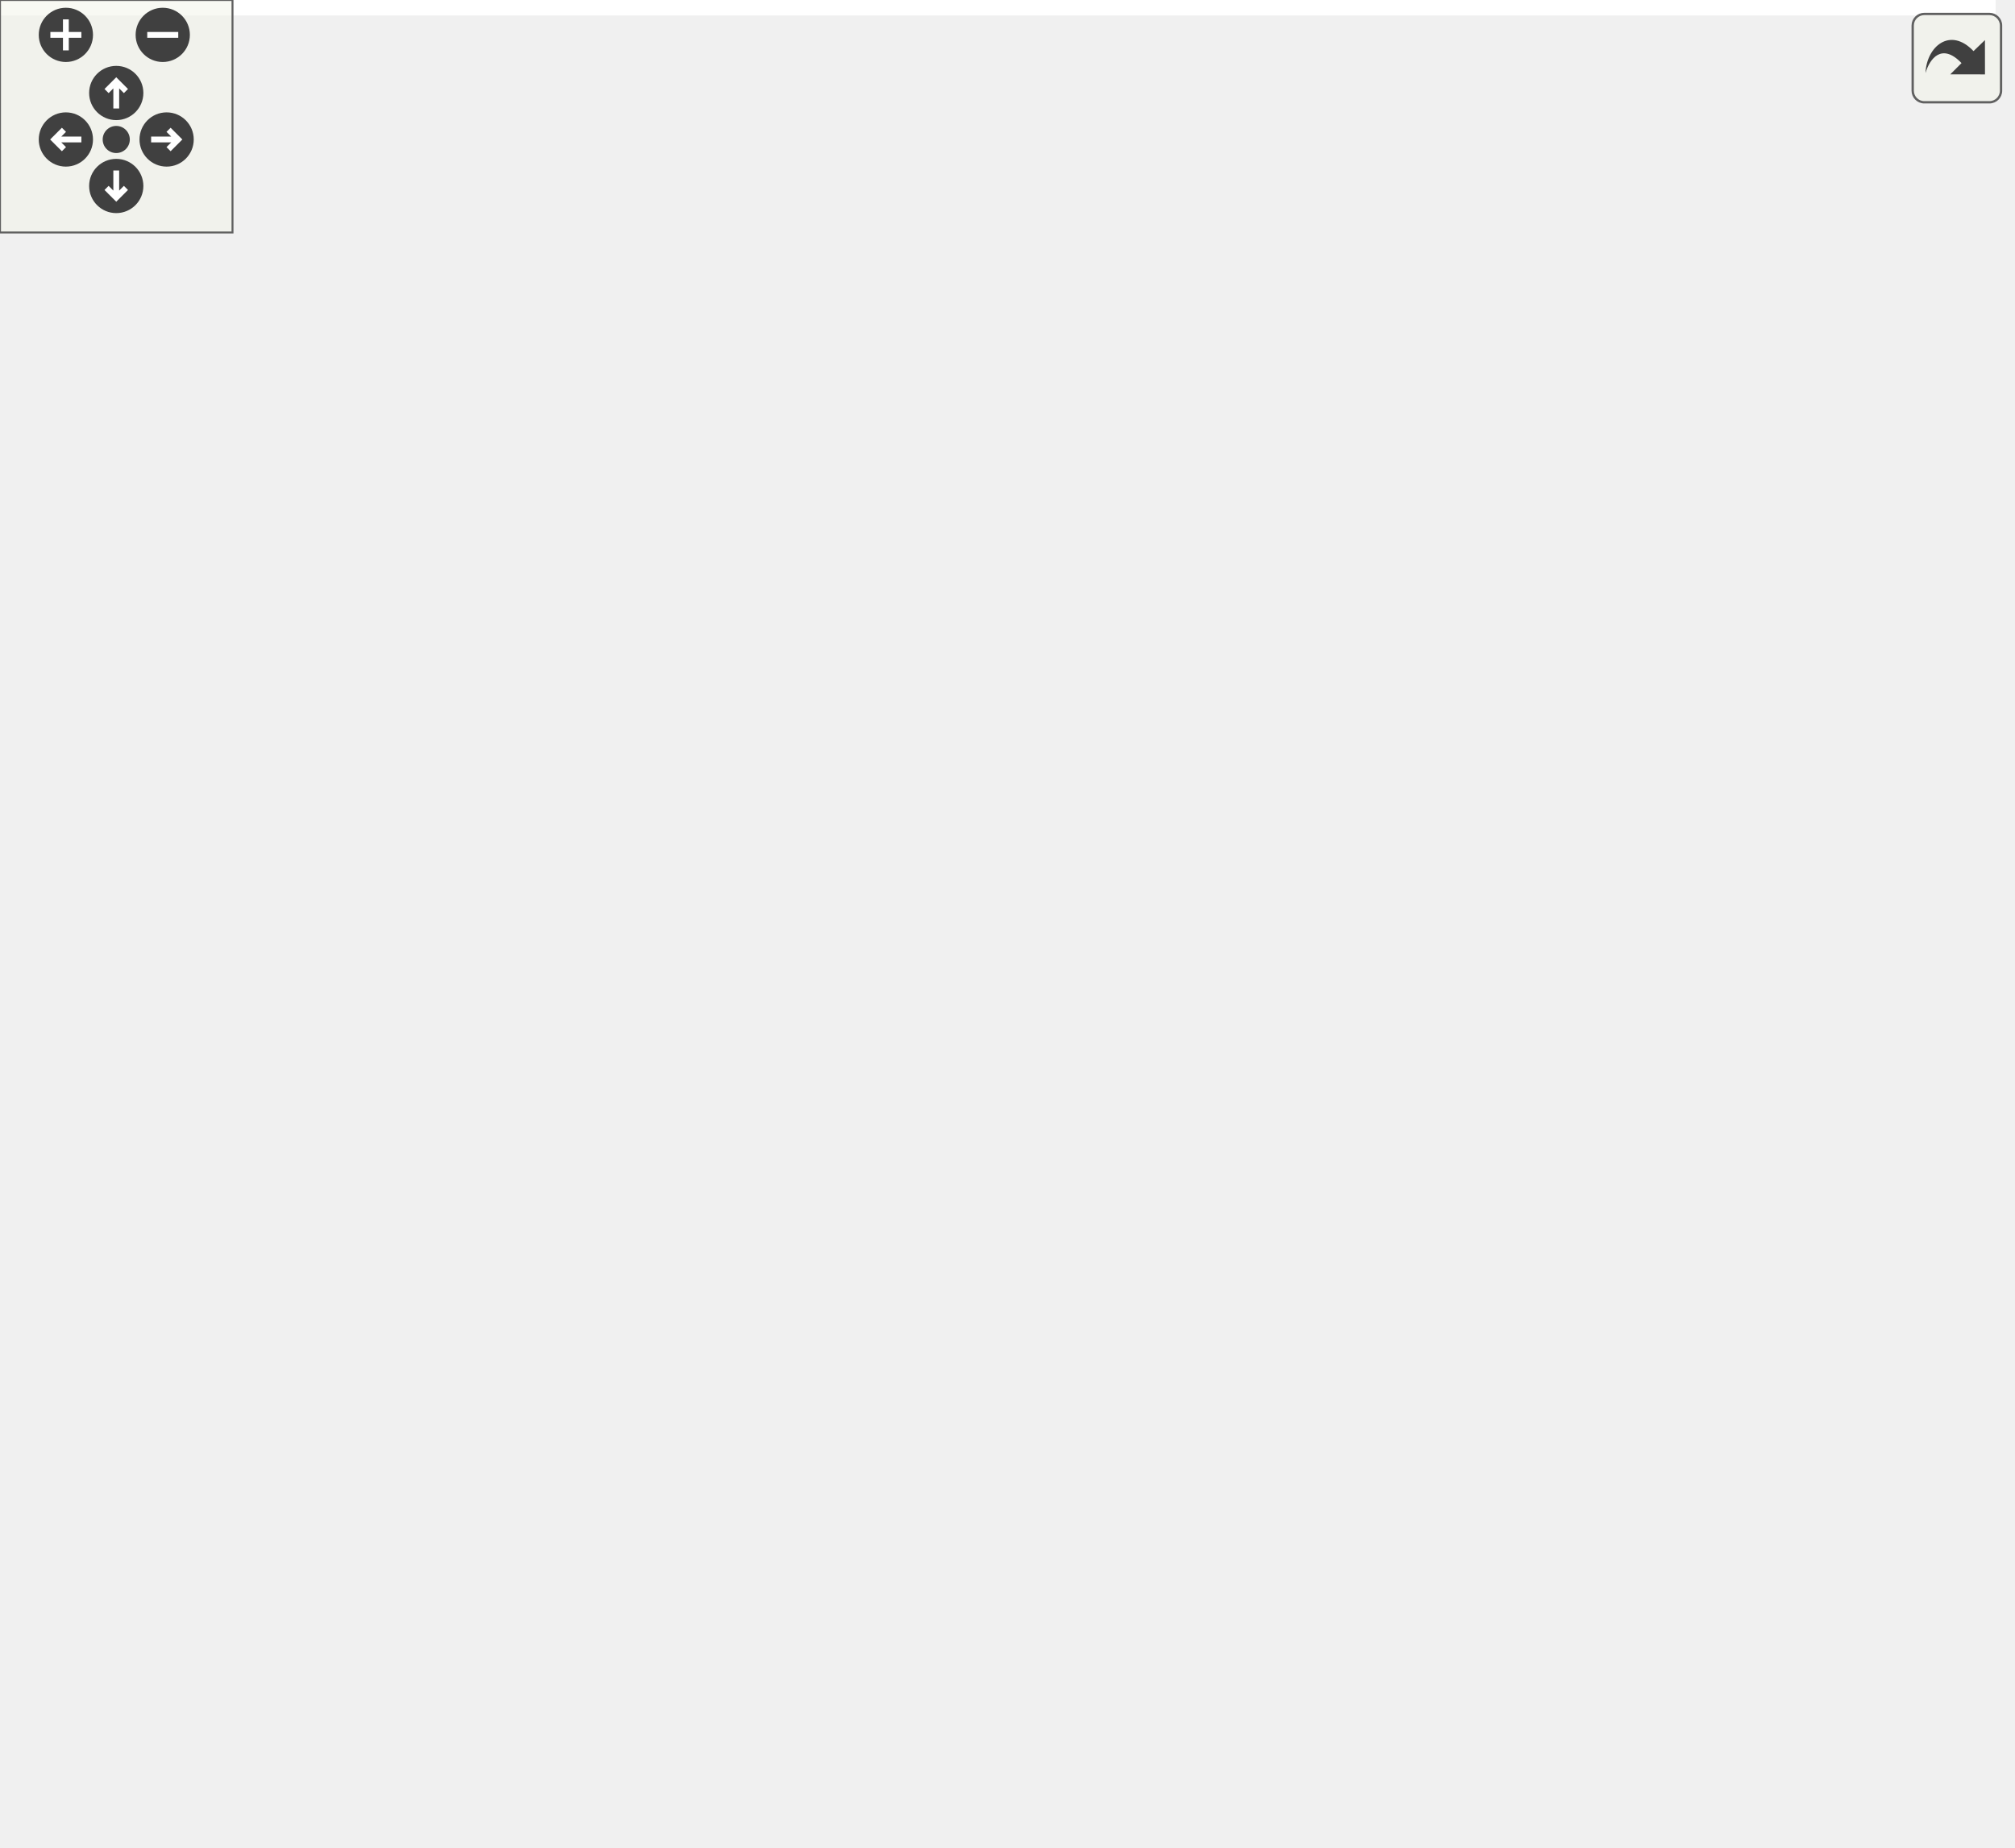
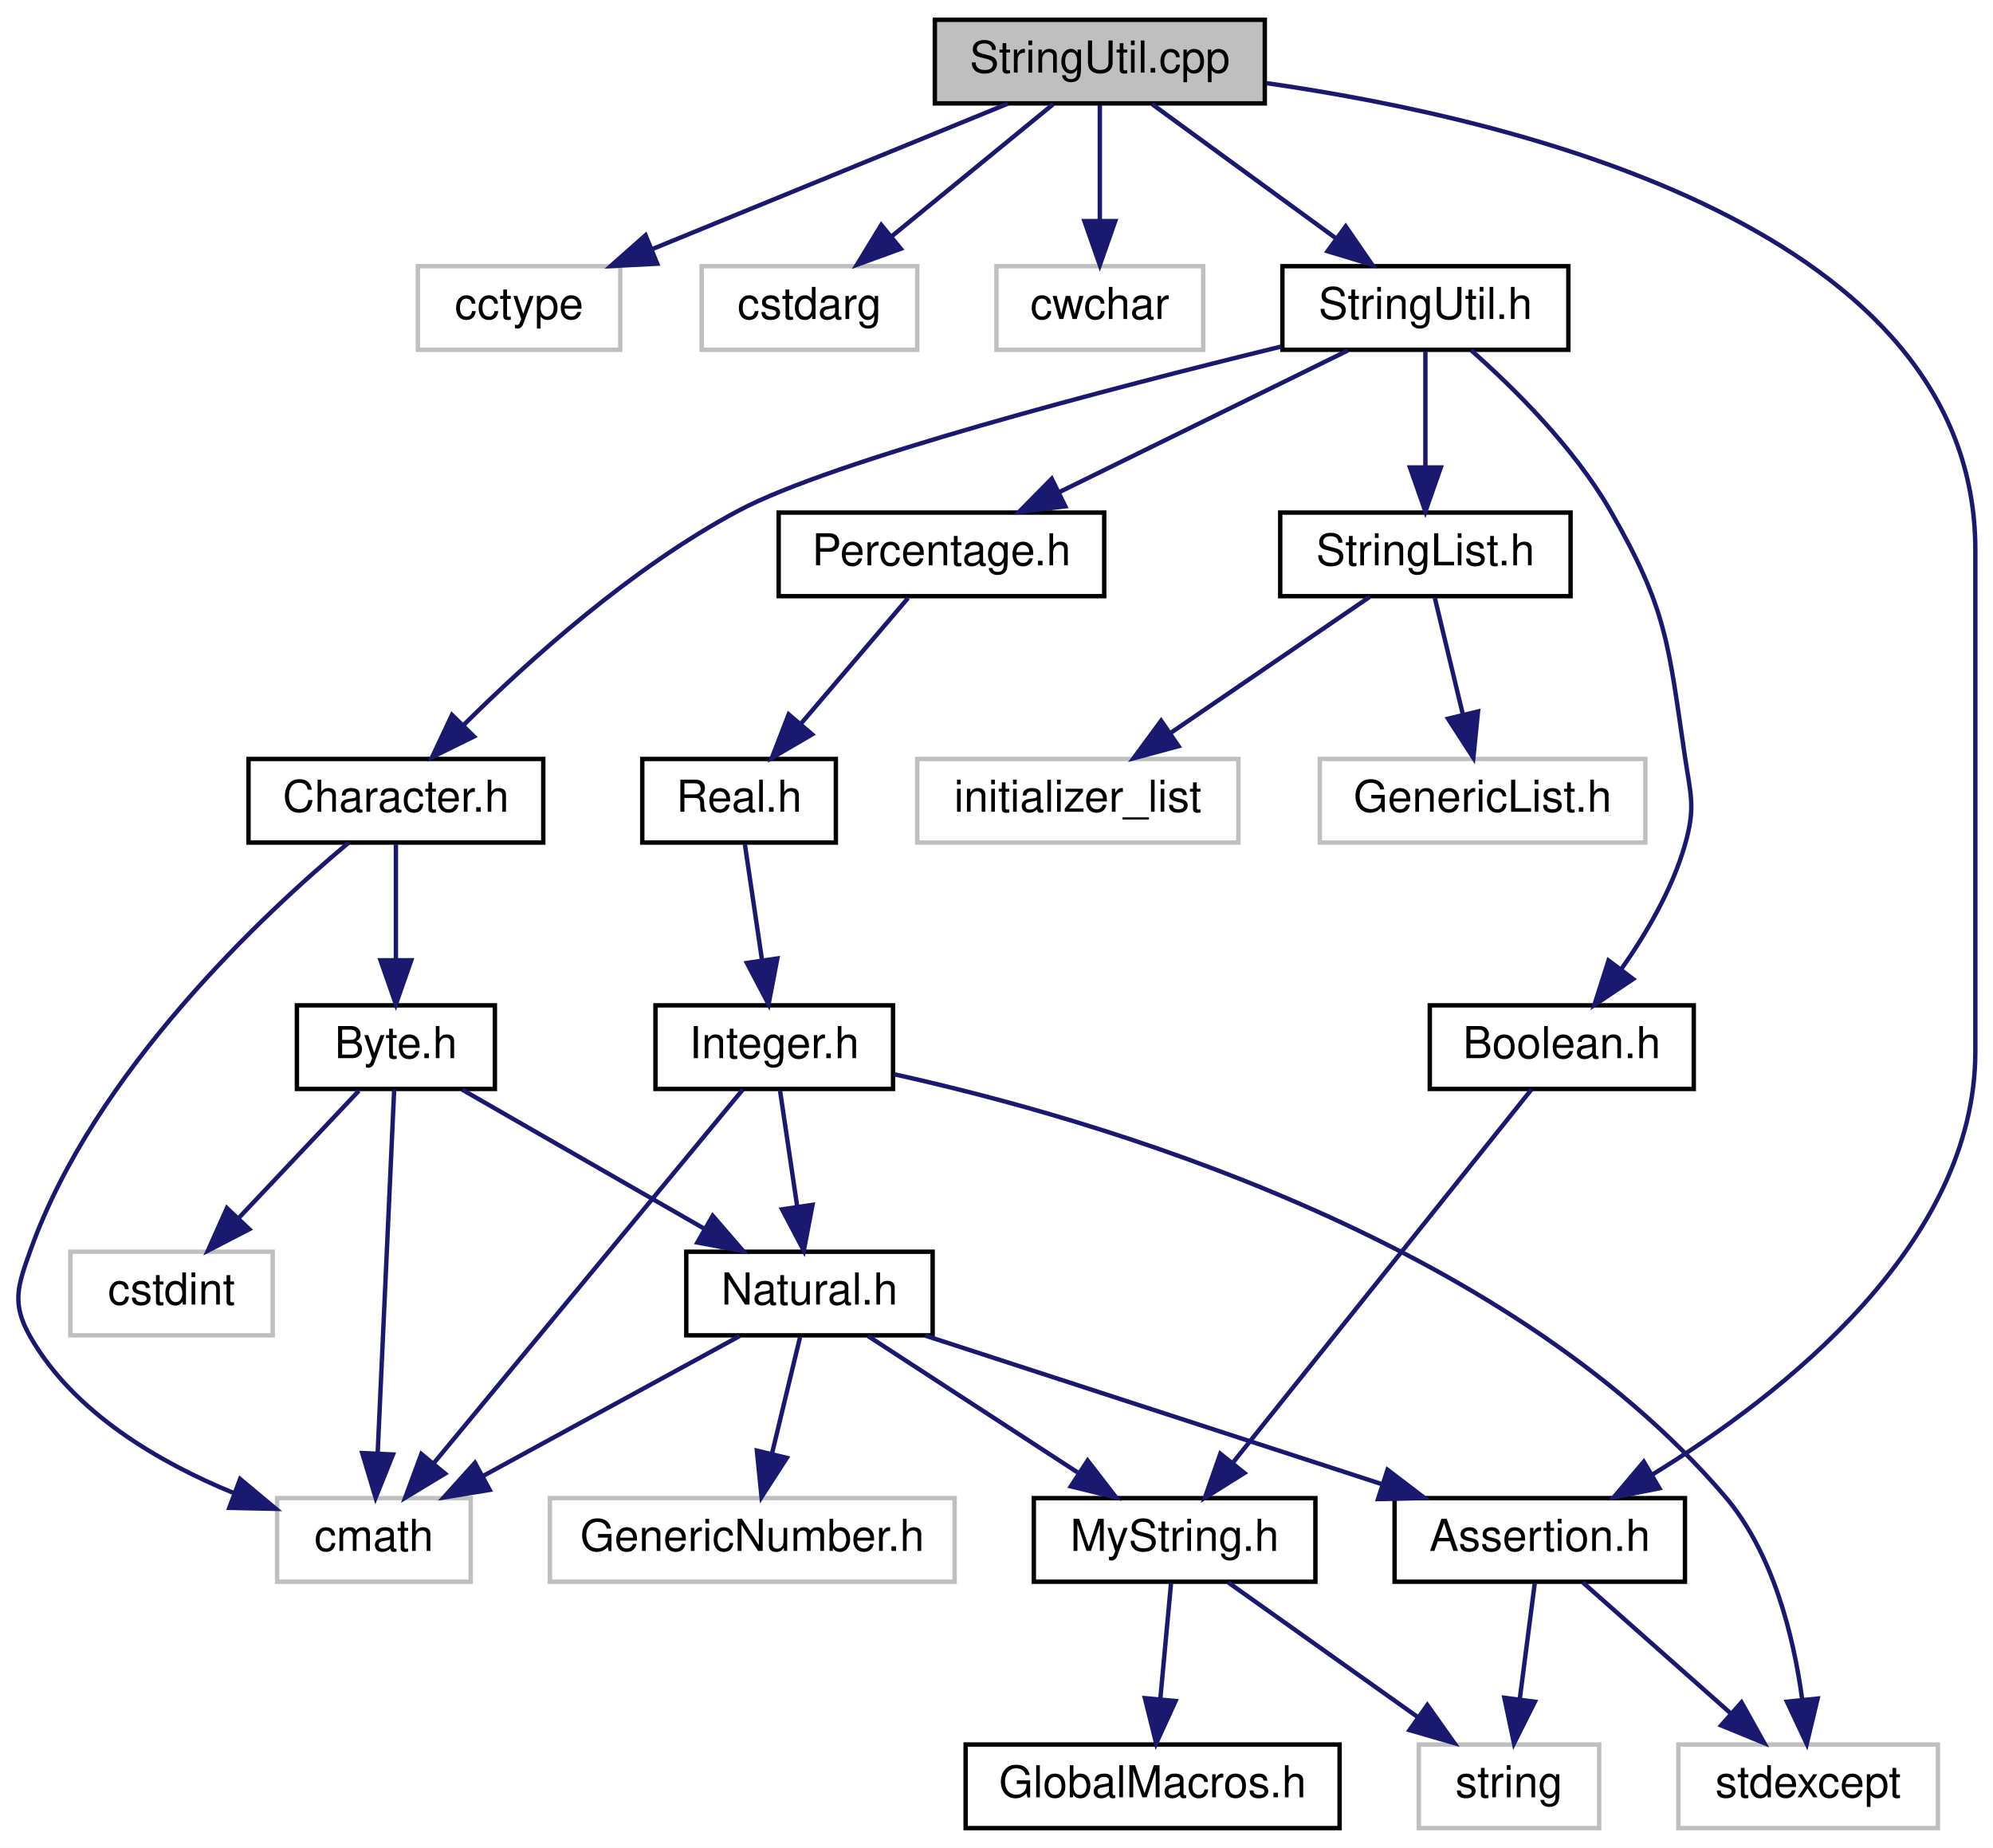
- <svg xmlns="http://www.w3.org/2000/svg" xmlns:xlink="http://www.w3.org/1999/xlink" id="main" version="1.1" xml:space="preserve">
-   <style type="text/css">
- .edge:hover path { stroke: red; }
- .edge:hover polygon { stroke: red; fill: red; }
- </style>
-   <defs>
-     <circle id="rim" cx="0" cy="0" r="7" />
-     <circle id="rim2" cx="0" cy="0" r="3.5" />
-     <g id="zoomPlus">
-       <use xlink:href="#rim" fill="#404040">
-         <set attributeName="fill" to="#808080" begin="zoomplus.mouseover" end="zoomplus.mouseout" />
-       </use>
-       <path d="M-4,0h8M0,-4v8" fill="none" stroke="white" stroke-width="1.5" pointer-events="none" />
-     </g>
-     <g id="zoomMin">
-       <use xlink:href="#rim" fill="#404040">
-         <set attributeName="fill" to="#808080" begin="zoomminus.mouseover" end="zoomminus.mouseout" />
-       </use>
-       <path d="M-4,0h8" fill="none" stroke="white" stroke-width="1.5" pointer-events="none" />
-     </g>
-     <g id="dirArrow">
-       <path fill="none" stroke="white" stroke-width="1.5" d="M0,-3.0v7 M-2.5,-0.5L0,-3.0L2.5,-0.5" />
-     </g>
-     <g id="resetDef">
-       <use xlink:href="#rim2" fill="#404040">
-         <set attributeName="fill" to="#808080" begin="reset.mouseover" end="reset.mouseout" />
-       </use>
-     </g>
-   </defs>
-   <svg id="graph" class="graph">
-     <g id="viewport">
-       <polygon fill="white" stroke="transparent" points="-4,4 -4,-416 515,-416 515,4 -4,4" />
-       <g id="node1" class="node">
-         <g id="a_node1">
-           <a xlink:title="The StringUtil body implements several string routines not included in the standard C++ library (like...">
-             <polygon fill="#bfbfbf" stroke="black" points="117,-392.5 117,-411.5 192,-411.5 192,-392.5 117,-392.5" />
-             <text text-anchor="middle" x="154.5" y="-399.5" font-family="Helvetica,sans-Serif" font-size="10.00">StringUtil.cpp</text>
-           </a>
-         </g>
-       </g>
-       <g id="node2" class="node">
-         <g id="a_node2">
-           <a xlink:title=" ">
-             <polygon fill="white" stroke="#bfbfbf" points="32.5,-336.5 32.5,-355.5 78.5,-355.5 78.5,-336.5 32.5,-336.5" />
-             <text text-anchor="middle" x="55.5" y="-343.5" font-family="Helvetica,sans-Serif" font-size="10.00">cctype</text>
-           </a>
-         </g>
-       </g>
-       <g id="edge1" class="edge">
-         <path fill="none" stroke="midnightblue" d="M138.59,-392.32C122.86,-383.74 98.56,-370.49 80.29,-360.52" />
-         <polygon fill="midnightblue" stroke="midnightblue" points="81.82,-357.37 71.37,-355.65 78.47,-363.52 81.82,-357.37" />
-       </g>
-       <g id="node3" class="node">
-         <g id="a_node3">
-           <a xlink:title=" ">
-             <polygon fill="white" stroke="#bfbfbf" points="97,-336.5 97,-355.5 146,-355.5 146,-336.5 97,-336.5" />
-             <text text-anchor="middle" x="121.5" y="-343.5" font-family="Helvetica,sans-Serif" font-size="10.00">cstdarg</text>
-           </a>
-         </g>
-       </g>
-       <g id="edge2" class="edge">
-         <path fill="none" stroke="midnightblue" d="M149.05,-392.08C144.49,-384.61 137.83,-373.72 132.21,-364.52" />
-         <polygon fill="midnightblue" stroke="midnightblue" points="135.05,-362.46 126.85,-355.75 129.08,-366.11 135.05,-362.46" />
-       </g>
-       <g id="node4" class="node">
-         <g id="a_node4">
-           <a xlink:title=" ">
-             <polygon fill="white" stroke="#bfbfbf" points="164,-336.5 164,-355.5 211,-355.5 211,-336.5 164,-336.5" />
-             <text text-anchor="middle" x="187.5" y="-343.5" font-family="Helvetica,sans-Serif" font-size="10.00">cwchar</text>
-           </a>
-         </g>
-       </g>
-       <g id="edge3" class="edge">
-         <path fill="none" stroke="midnightblue" d="M159.95,-392.08C164.51,-384.61 171.17,-373.72 176.79,-364.52" />
-         <polygon fill="midnightblue" stroke="midnightblue" points="179.92,-366.11 182.15,-355.75 173.95,-362.46 179.92,-366.11" />
-       </g>
-       <g id="node5" class="node">
-         <g id="a_node5">
-           <a xlink:href="_string_util_8h.html" target="_top" xlink:title="The StringUtil specification defines several string routines not included in the standard C++ library...">
-             <polygon fill="white" stroke="black" points="229,-336.5 229,-355.5 294,-355.5 294,-336.5 229,-336.5" />
-             <text text-anchor="middle" x="261.5" y="-343.5" font-family="Helvetica,sans-Serif" font-size="10.00">StringUtil.h</text>
-           </a>
-         </g>
-       </g>
-       <g id="edge4" class="edge">
-         <path fill="none" stroke="midnightblue" d="M171.69,-392.32C188.85,-383.66 215.45,-370.24 235.25,-360.25" />
-         <polygon fill="midnightblue" stroke="midnightblue" points="237,-363.28 244.35,-355.65 233.85,-357.04 237,-363.28" />
-       </g>
-       <g id="node6" class="node">
-         <g id="a_node6">
-           <a xlink:href="_boolean_8h.html" target="_top" xlink:title="The Boolean specification and body provides a value object type for boolean values.">
-             <polygon fill="white" stroke="black" points="47.5,-168.5 47.5,-187.5 107.5,-187.5 107.5,-168.5 47.5,-168.5" />
-             <text text-anchor="middle" x="77.5" y="-175.5" font-family="Helvetica,sans-Serif" font-size="10.00">Boolean.h</text>
-           </a>
-         </g>
-       </g>
-       <g id="edge5" class="edge">
-         <path fill="none" stroke="midnightblue" d="M251.87,-336.31C222.31,-309.64 132.61,-228.72 94.7,-194.52" />
-         <polygon fill="midnightblue" stroke="midnightblue" points="96.81,-191.7 87.04,-187.61 92.12,-196.9 96.81,-191.7" />
-       </g>
-       <g id="node10" class="node">
-         <g id="a_node10">
-           <a xlink:href="_character_8h.html" target="_top" xlink:title="The Character specification and body provides a value object type for character values.">
-             <polygon fill="white" stroke="black" points="196,-224.5 196,-243.5 263,-243.5 263,-224.5 196,-224.5" />
-             <text text-anchor="middle" x="229.5" y="-231.5" font-family="Helvetica,sans-Serif" font-size="10.00">Character.h</text>
-           </a>
-         </g>
-       </g>
-       <g id="edge9" class="edge">
-         <path fill="none" stroke="midnightblue" d="M258.99,-336.37C253.8,-318.54 241.8,-277.3 234.82,-253.27" />
-         <polygon fill="midnightblue" stroke="midnightblue" points="238.15,-252.22 232,-243.59 231.43,-254.17 238.15,-252.22" />
-       </g>
-       <g id="node18" class="node">
-         <g id="a_node18">
-           <a xlink:href="_percentage_8h.html" target="_top" xlink:title="The Percentage specification and body provides a simple percentage type.">
-             <polygon fill="white" stroke="black" points="257.5,-280.5 257.5,-299.5 331.5,-299.5 331.5,-280.5 257.5,-280.5" />
-             <text text-anchor="middle" x="294.5" y="-287.5" font-family="Helvetica,sans-Serif" font-size="10.00">Percentage.h</text>
-           </a>
-         </g>
-       </g>
-       <g id="edge21" class="edge">
-         <path fill="none" stroke="midnightblue" d="M266.95,-336.08C271.51,-328.61 278.17,-317.72 283.79,-308.52" />
-         <polygon fill="midnightblue" stroke="midnightblue" points="286.92,-310.11 289.15,-299.75 280.95,-306.46 286.92,-310.11" />
-       </g>
-       <g id="node21" class="node">
-         <g id="a_node21">
-           <a xlink:href="_string_list_8h.html" target="_top" xlink:title="The StringList specification defines lists of string values with zero-based arbitrary indexed access ...">
-             <polygon fill="white" stroke="black" points="349.5,-280.5 349.5,-299.5 415.5,-299.5 415.5,-280.5 349.5,-280.5" />
-             <text text-anchor="middle" x="382.5" y="-287.5" font-family="Helvetica,sans-Serif" font-size="10.00">StringList.h</text>
-           </a>
-         </g>
-       </g>
-       <g id="edge28" class="edge">
-         <path fill="none" stroke="midnightblue" d="M280.67,-336.44C300.41,-327.64 331.39,-313.81 353.99,-303.72" />
-         <polygon fill="midnightblue" stroke="midnightblue" points="355.71,-306.79 363.42,-299.52 352.86,-300.4 355.71,-306.79" />
-       </g>
-       <g id="node7" class="node">
-         <g id="a_node7">
-           <a xlink:href="_my_string_8h.html" target="_top" xlink:title="The String specification defines a standard string type.">
-             <polygon fill="white" stroke="black" points="10.5,-56.5 10.5,-75.5 74.5,-75.5 74.5,-56.5 10.5,-56.5" />
-             <text text-anchor="middle" x="42.5" y="-63.5" font-family="Helvetica,sans-Serif" font-size="10.00">MyString.h</text>
-           </a>
-         </g>
-       </g>
-       <g id="edge6" class="edge">
-         <path fill="none" stroke="midnightblue" d="M74.75,-168.37C69.08,-150.54 55.96,-109.3 48.31,-85.27" />
-         <polygon fill="midnightblue" stroke="midnightblue" points="51.6,-84.06 45.23,-75.59 44.93,-86.18 51.6,-84.06" />
-       </g>
-       <g id="node8" class="node">
-         <g id="a_node8">
-           <a xlink:title=" ">
-             <polygon fill="white" stroke="#bfbfbf" points="104,-0.5 104,-19.5 145,-19.5 145,-0.5 104,-0.5" />
-             <text text-anchor="middle" x="124.5" y="-7.5" font-family="Helvetica,sans-Serif" font-size="10.00">string</text>
-           </a>
-         </g>
-       </g>
-       <g id="edge7" class="edge">
-         <path fill="none" stroke="midnightblue" d="M55.67,-56.32C68.35,-47.98 87.73,-35.21 102.71,-25.35" />
-         <polygon fill="midnightblue" stroke="midnightblue" points="104.93,-28.08 111.36,-19.65 101.08,-22.23 104.93,-28.08" />
-       </g>
-       <g id="node9" class="node">
-         <g id="a_node9">
-           <a xlink:href="_global_macros_8h.html" target="_top" xlink:title="The GlobalMacros specification defines simple macros (e.g. for parameter modes).">
-             <polygon fill="white" stroke="black" points="0,-0.5 0,-19.5 85,-19.5 85,-0.5 0,-0.5" />
-             <text text-anchor="middle" x="42.5" y="-7.5" font-family="Helvetica,sans-Serif" font-size="10.00">GlobalMacros.h</text>
-           </a>
-         </g>
-       </g>
-       <g id="edge8" class="edge">
-         <path fill="none" stroke="midnightblue" d="M42.5,-56.08C42.5,-49.01 42.5,-38.86 42.5,-29.99" />
-         <polygon fill="midnightblue" stroke="midnightblue" points="46,-29.75 42.5,-19.75 39,-29.75 46,-29.75" />
-       </g>
-       <g id="node11" class="node">
-         <g id="a_node11">
-           <a xlink:title=" ">
-             <polygon fill="white" stroke="#bfbfbf" points="286.5,-56.5 286.5,-75.5 330.5,-75.5 330.5,-56.5 286.5,-56.5" />
-             <text text-anchor="middle" x="308.5" y="-63.5" font-family="Helvetica,sans-Serif" font-size="10.00">cmath</text>
-           </a>
-         </g>
-       </g>
-       <g id="edge10" class="edge">
-         <path fill="none" stroke="midnightblue" d="M233.75,-224.08C246.29,-197.72 283.34,-119.88 300.1,-84.66" />
-         <polygon fill="midnightblue" stroke="midnightblue" points="303.29,-86.1 304.42,-75.57 296.96,-83.09 303.29,-86.1" />
-       </g>
-       <g id="node12" class="node">
-         <g id="a_node12">
-           <a xlink:href="_byte_8h.html" target="_top" xlink:title="The Byte specification and body provides a value object type for byte values.">
-             <polygon fill="white" stroke="black" points="172,-168.5 172,-187.5 217,-187.5 217,-168.5 172,-168.5" />
-             <text text-anchor="middle" x="194.5" y="-175.5" font-family="Helvetica,sans-Serif" font-size="10.00">Byte.h</text>
-           </a>
-         </g>
-       </g>
-       <g id="edge11" class="edge">
-         <path fill="none" stroke="midnightblue" d="M223.72,-224.08C218.83,-216.53 211.67,-205.49 205.67,-196.23" />
-         <polygon fill="midnightblue" stroke="midnightblue" points="208.55,-194.24 200.17,-187.75 202.67,-198.05 208.55,-194.24" />
-       </g>
-       <g id="edge12" class="edge">
-         <path fill="none" stroke="midnightblue" d="M201.58,-168.17C212.1,-155.27 232.76,-130.75 252.5,-112 263.78,-101.29 277.35,-90.34 288.31,-81.92" />
-         <polygon fill="midnightblue" stroke="midnightblue" points="290.58,-84.59 296.45,-75.77 286.36,-79.01 290.58,-84.59" />
-       </g>
-       <g id="node13" class="node">
-         <g id="a_node13">
-           <a xlink:title=" ">
-             <polygon fill="white" stroke="#bfbfbf" points="80.5,-112.5 80.5,-131.5 126.5,-131.5 126.5,-112.5 80.5,-112.5" />
-             <text text-anchor="middle" x="103.5" y="-119.5" font-family="Helvetica,sans-Serif" font-size="10.00">cstdint</text>
-           </a>
-         </g>
-       </g>
-       <g id="edge13" class="edge">
-         <path fill="none" stroke="midnightblue" d="M179.88,-168.32C165.55,-159.82 143.49,-146.73 126.75,-136.8" />
-         <polygon fill="midnightblue" stroke="midnightblue" points="128.47,-133.75 118.08,-131.65 124.9,-139.77 128.47,-133.75" />
-       </g>
-       <g id="node14" class="node">
-         <g id="a_node14">
-           <a xlink:href="_natural_8h.html" target="_top" xlink:title="The Natural specification and body provides a value object type for naturals (positive integers with ...">
-             <polygon fill="white" stroke="black" points="144.5,-112.5 144.5,-131.5 200.5,-131.5 200.5,-112.5 144.5,-112.5" />
-             <text text-anchor="middle" x="172.5" y="-119.5" font-family="Helvetica,sans-Serif" font-size="10.00">Natural.h</text>
-           </a>
-         </g>
-       </g>
-       <g id="edge14" class="edge">
-         <path fill="none" stroke="midnightblue" d="M190.87,-168.08C187.89,-160.77 183.57,-150.18 179.88,-141.1" />
-         <polygon fill="midnightblue" stroke="midnightblue" points="183.08,-139.69 176.07,-131.75 176.6,-142.33 183.08,-139.69" />
-       </g>
-       <g id="edge20" class="edge">
-         <path fill="none" stroke="midnightblue" d="M151.9,-112.44C130.51,-103.56 96.82,-89.56 72.48,-79.45" />
-         <polygon fill="midnightblue" stroke="midnightblue" points="73.58,-76.12 63,-75.52 70.89,-82.58 73.58,-76.12" />
-       </g>
-       <g id="edge15" class="edge">
-         <path fill="none" stroke="midnightblue" d="M194.05,-112.44C216.53,-103.52 251.99,-89.44 277.48,-79.32" />
-         <polygon fill="midnightblue" stroke="midnightblue" points="279.05,-82.46 287.05,-75.52 276.47,-75.95 279.05,-82.46" />
-       </g>
-       <g id="node15" class="node">
-         <g id="a_node15">
-           <a xlink:href="_assertion_8h.html" target="_top" xlink:title="The Assertion specification defines macros for pre- and postconditions in functions or methods.">
-             <polygon fill="white" stroke="black" points="92.5,-56.5 92.5,-75.5 158.5,-75.5 158.5,-56.5 92.5,-56.5" />
-             <text text-anchor="middle" x="125.5" y="-63.5" font-family="Helvetica,sans-Serif" font-size="10.00">Assertion.h</text>
-           </a>
-         </g>
-       </g>
-       <g id="edge16" class="edge">
-         <path fill="none" stroke="midnightblue" d="M164.74,-112.08C157.96,-104.3 147.96,-92.8 139.74,-83.37" />
-         <polygon fill="midnightblue" stroke="midnightblue" points="142.32,-81 133.12,-75.75 137.04,-85.59 142.32,-81" />
-       </g>
-       <g id="node17" class="node">
-         <g id="a_node17">
-           <a xlink:title=" ">
-             <polygon fill="white" stroke="#bfbfbf" points="176.5,-56.5 176.5,-75.5 268.5,-75.5 268.5,-56.5 176.5,-56.5" />
-             <text text-anchor="middle" x="222.5" y="-63.5" font-family="Helvetica,sans-Serif" font-size="10.00">GenericNumber.h</text>
-           </a>
-         </g>
-       </g>
-       <g id="edge19" class="edge">
-         <path fill="none" stroke="midnightblue" d="M180.76,-112.08C187.96,-104.3 198.61,-92.8 207.35,-83.37" />
-         <polygon fill="midnightblue" stroke="midnightblue" points="210.17,-85.47 214.4,-75.75 205.03,-80.71 210.17,-85.47" />
-       </g>
-       <g id="edge18" class="edge">
-         <path fill="none" stroke="midnightblue" d="M125.33,-56.08C125.2,-49.01 125.02,-38.86 124.85,-29.99" />
-         <polygon fill="midnightblue" stroke="midnightblue" points="128.35,-29.68 124.66,-19.75 121.35,-29.81 128.35,-29.68" />
-       </g>
-       <g id="node16" class="node">
-         <g id="a_node16">
-           <a xlink:title=" ">
-             <polygon fill="white" stroke="#bfbfbf" points="257,-0.5 257,-19.5 316,-19.5 316,-0.5 257,-0.5" />
-             <text text-anchor="middle" x="286.5" y="-7.5" font-family="Helvetica,sans-Serif" font-size="10.00">stdexcept</text>
-           </a>
-         </g>
-       </g>
-       <g id="edge17" class="edge">
-         <path fill="none" stroke="midnightblue" d="M151.01,-56.44C178.1,-47.36 221.09,-32.94 251.37,-22.78" />
-         <polygon fill="midnightblue" stroke="midnightblue" points="252.74,-26.01 261.11,-19.52 250.51,-19.38 252.74,-26.01" />
-       </g>
-       <g id="node19" class="node">
-         <g id="a_node19">
-           <a xlink:href="_real_8h.html" target="_top" xlink:title="The Real specification defines a value object type for real values.">
-             <polygon fill="white" stroke="black" points="282.5,-224.5 282.5,-243.5 326.5,-243.5 326.5,-224.5 282.5,-224.5" />
-             <text text-anchor="middle" x="304.5" y="-231.5" font-family="Helvetica,sans-Serif" font-size="10.00">Real.h</text>
-           </a>
-         </g>
-       </g>
-       <g id="edge22" class="edge">
-         <path fill="none" stroke="midnightblue" d="M296.15,-280.08C297.48,-272.93 299.38,-262.64 301.04,-253.69" />
-         <polygon fill="midnightblue" stroke="midnightblue" points="304.5,-254.22 302.88,-243.75 297.62,-252.95 304.5,-254.22" />
-       </g>
-       <g id="edge23" class="edge">
-         <path fill="none" stroke="midnightblue" d="M304.72,-224.08C305.34,-197.95 307.19,-121.21 308.05,-85.58" />
-         <polygon fill="midnightblue" stroke="midnightblue" points="311.55,-85.65 308.29,-75.57 304.55,-85.48 311.55,-85.65" />
-       </g>
-       <g id="node20" class="node">
-         <g id="a_node20">
-           <a xlink:href="_integer_8h.html" target="_top" xlink:title="The Integer specification and body provides a value object type for ints.">
-             <polygon fill="white" stroke="black" points="332.5,-168.5 332.5,-187.5 386.5,-187.5 386.5,-168.5 332.5,-168.5" />
-             <text text-anchor="middle" x="359.5" y="-175.5" font-family="Helvetica,sans-Serif" font-size="10.00">Integer.h</text>
-           </a>
-         </g>
-       </g>
-       <g id="edge24" class="edge">
-         <path fill="none" stroke="midnightblue" d="M313.58,-224.08C321.67,-216.14 333.7,-204.34 343.41,-194.8" />
-         <polygon fill="midnightblue" stroke="midnightblue" points="345.9,-197.25 350.59,-187.75 341,-192.26 345.9,-197.25" />
-       </g>
-       <g id="edge25" class="edge">
-         <path fill="none" stroke="midnightblue" d="M355.5,-168.37C347.19,-150.46 327.94,-108.92 316.82,-84.95" />
-         <polygon fill="midnightblue" stroke="midnightblue" points="319.86,-83.19 312.48,-75.59 313.51,-86.14 319.86,-83.19" />
-       </g>
-       <g id="edge27" class="edge">
-         <path fill="none" stroke="midnightblue" d="M332.31,-169.15C300.18,-159.87 246.53,-144.38 210.35,-133.93" />
-         <polygon fill="midnightblue" stroke="midnightblue" points="211.22,-130.54 200.64,-131.13 209.28,-137.26 211.22,-130.54" />
-       </g>
-       <g id="edge26" class="edge">
-         <path fill="none" stroke="midnightblue" d="M360.02,-168.42C360.9,-147.66 360.8,-93.61 339.5,-56 332.53,-43.69 320.83,-33.22 310.2,-25.49" />
-         <polygon fill="midnightblue" stroke="midnightblue" points="311.88,-22.4 301.65,-19.65 307.94,-28.18 311.88,-22.4" />
-       </g>
-       <g id="node22" class="node">
-         <g id="a_node22">
-           <a xlink:title=" ">
-             <polygon fill="white" stroke="#bfbfbf" points="438,-224.5 438,-243.5 511,-243.5 511,-224.5 438,-224.5" />
-             <text text-anchor="middle" x="474.5" y="-231.5" font-family="Helvetica,sans-Serif" font-size="10.00">initializer_list</text>
-           </a>
-         </g>
-       </g>
-       <g id="edge29" class="edge">
-         <path fill="none" stroke="midnightblue" d="M397.28,-280.32C411.77,-271.82 434.07,-258.73 450.99,-248.8" />
-         <polygon fill="midnightblue" stroke="midnightblue" points="452.9,-251.74 459.76,-243.65 449.36,-245.7 452.9,-251.74" />
-       </g>
-       <g id="node23" class="node">
-         <g id="a_node23">
-           <a xlink:title=" ">
-             <polygon fill="white" stroke="#bfbfbf" points="345.5,-224.5 345.5,-243.5 419.5,-243.5 419.5,-224.5 345.5,-224.5" />
-             <text text-anchor="middle" x="382.5" y="-231.5" font-family="Helvetica,sans-Serif" font-size="10.00">GenericList.h</text>
-           </a>
-         </g>
-       </g>
-       <g id="edge30" class="edge">
-         <path fill="none" stroke="midnightblue" d="M382.5,-280.08C382.5,-273.01 382.5,-262.86 382.5,-253.99" />
-         <polygon fill="midnightblue" stroke="midnightblue" points="386,-253.75 382.5,-243.75 379,-253.75 386,-253.75" />
-       </g>
-     </g>
-   </svg>
-   <g id="navigator" transform="translate(0 0)" fill="#404254">
-     <rect fill="#f2f5e9" fill-opacity="0.5" stroke="#606060" stroke-width=".5" x="0" y="0" width="60" height="60" />
-     <use id="zoomplus" xlink:href="#zoomPlus" x="17" y="9" />
-     <use id="zoomminus" xlink:href="#zoomMin" x="42" y="9" />
-     <use id="reset" xlink:href="#resetDef" x="30" y="36" />
-     <g id="arrowUp" xlink:href="#dirArrow" transform="translate(30 24)">
-       <use xlink:href="#rim" fill="#404040">
-         <set attributeName="fill" to="#808080" begin="arrowUp.mouseover" end="arrowUp.mouseout" />
-       </use>
-       <path fill="none" stroke="white" stroke-width="1.5" d="M0,-3.0v7 M-2.5,-0.5L0,-3.0L2.5,-0.5" />
-     </g>
-     <g id="arrowRight" xlink:href="#dirArrow" transform="rotate(90) translate(36 -43)">
-       <use xlink:href="#rim" fill="#404040">
-         <set attributeName="fill" to="#808080" begin="arrowRight.mouseover" end="arrowRight.mouseout" />
-       </use>
-       <path fill="none" stroke="white" stroke-width="1.5" d="M0,-3.0v7 M-2.5,-0.5L0,-3.0L2.5,-0.5" />
-     </g>
-     <g id="arrowDown" xlink:href="#dirArrow" transform="rotate(180) translate(-30 -48)">
-       <use xlink:href="#rim" fill="#404040">
-         <set attributeName="fill" to="#808080" begin="arrowDown.mouseover" end="arrowDown.mouseout" />
-       </use>
-       <path fill="none" stroke="white" stroke-width="1.5" d="M0,-3.0v7 M-2.5,-0.5L0,-3.0L2.5,-0.5" />
-     </g>
-     <g id="arrowLeft" xlink:href="#dirArrow" transform="rotate(270) translate(-36 17)">
-       <use xlink:href="#rim" fill="#404040">
-         <set attributeName="fill" to="#808080" begin="arrowLeft.mouseover" end="arrowLeft.mouseout" />
-       </use>
-       <path fill="none" stroke="white" stroke-width="1.5" d="M0,-3.0v7 M-2.5,-0.5L0,-3.0L2.5,-0.5" />
+ <svg xmlns="http://www.w3.org/2000/svg" xmlns:xlink="http://www.w3.org/1999/xlink" width="453pt" height="420pt" viewBox="0.00 0.00 452.97 420.00">
+   <g id="graph0" class="graph" transform="scale(1 1) rotate(0) translate(4 416)">
+     <polygon fill="white" stroke="transparent" points="-4,4 -4,-416 448.97,-416 448.97,4 -4,4" />
+     <g id="node1" class="node">
+       <g id="a_node1">
+         <a xlink:title="The StringUtil body implements several string routines not included in the standard C++ library (like...">
+           <polygon fill="#bfbfbf" stroke="black" points="208.47,-392.5 208.47,-411.5 283.47,-411.5 283.47,-392.5 208.47,-392.5" />
+           <text text-anchor="middle" x="245.97" y="-399.5" font-family="Helvetica,sans-Serif" font-size="10.00">StringUtil.cpp</text>
+         </a>
+       </g>
+     </g>
+     <g id="node2" class="node">
+       <g id="a_node2">
+         <a xlink:title=" ">
+           <polygon fill="white" stroke="#bfbfbf" points="90.97,-336.5 90.97,-355.5 136.97,-355.5 136.97,-336.5 90.97,-336.5" />
+           <text text-anchor="middle" x="113.97" y="-343.5" font-family="Helvetica,sans-Serif" font-size="10.00">cctype</text>
+         </a>
+       </g>
+     </g>
+     <g id="edge1" class="edge">
+       <path fill="none" stroke="midnightblue" d="M225.06,-392.44C203.24,-383.52 168.82,-369.44 144.08,-359.32" />
+       <polygon fill="midnightblue" stroke="midnightblue" points="145.37,-356.06 134.79,-355.52 142.72,-362.54 145.37,-356.06" />
+     </g>
+     <g id="node3" class="node">
+       <g id="a_node3">
+         <a xlink:title=" ">
+           <polygon fill="white" stroke="#bfbfbf" points="155.47,-336.5 155.47,-355.5 204.47,-355.5 204.47,-336.5 155.47,-336.5" />
+           <text text-anchor="middle" x="179.97" y="-343.5" font-family="Helvetica,sans-Serif" font-size="10.00">cstdarg</text>
+         </a>
+       </g>
+     </g>
+     <g id="edge2" class="edge">
+       <path fill="none" stroke="midnightblue" d="M235.37,-392.32C225.52,-384.26 210.62,-372.08 198.76,-362.37" />
+       <polygon fill="midnightblue" stroke="midnightblue" points="200.73,-359.46 190.77,-355.83 196.29,-364.88 200.73,-359.46" />
+     </g>
+     <g id="node4" class="node">
+       <g id="a_node4">
+         <a xlink:title=" ">
+           <polygon fill="white" stroke="#bfbfbf" points="222.47,-336.5 222.47,-355.5 269.47,-355.5 269.47,-336.5 222.47,-336.5" />
+           <text text-anchor="middle" x="245.97" y="-343.5" font-family="Helvetica,sans-Serif" font-size="10.00">cwchar</text>
+         </a>
+       </g>
+     </g>
+     <g id="edge3" class="edge">
+       <path fill="none" stroke="midnightblue" d="M245.97,-392.08C245.97,-385.01 245.97,-374.86 245.97,-365.99" />
+       <polygon fill="midnightblue" stroke="midnightblue" points="249.47,-365.75 245.97,-355.75 242.47,-365.75 249.47,-365.75" />
+     </g>
+     <g id="node5" class="node">
+       <g id="a_node5">
+         <a xlink:href="_assertion_8h.html" target="_top" xlink:title="The Assertion specification defines macros for pre- and postconditions in functions or methods.">
+           <polygon fill="white" stroke="black" points="312.97,-56.5 312.97,-75.5 378.97,-75.5 378.97,-56.5 312.97,-56.5" />
+           <text text-anchor="middle" x="345.97" y="-63.5" font-family="Helvetica,sans-Serif" font-size="10.00">Assertion.h</text>
+         </a>
+       </g>
+     </g>
+     <g id="edge4" class="edge">
+       <path fill="none" stroke="midnightblue" d="M283.87,-397.1C341.61,-388.82 444.97,-363.83 444.97,-291 444.97,-291 444.97,-291 444.97,-177 444.97,-133.18 401.04,-98.93 371.7,-80.94" />
+       <polygon fill="midnightblue" stroke="midnightblue" points="373.16,-77.74 362.77,-75.68 369.61,-83.77 373.16,-77.74" />
+     </g>
+     <g id="node8" class="node">
+       <g id="a_node8">
+         <a xlink:href="_string_util_8h.html" target="_top" xlink:title="The StringUtil specification defines several string routines not included in the standard C++ library...">
+           <polygon fill="white" stroke="black" points="287.47,-336.5 287.47,-355.5 352.47,-355.5 352.47,-336.5 287.47,-336.5" />
+           <text text-anchor="middle" x="319.97" y="-343.5" font-family="Helvetica,sans-Serif" font-size="10.00">StringUtil.h</text>
+         </a>
+       </g>
+     </g>
+     <g id="edge7" class="edge">
+       <path fill="none" stroke="midnightblue" d="M257.86,-392.32C269.12,-384.11 286.26,-371.6 299.68,-361.81" />
+       <polygon fill="midnightblue" stroke="midnightblue" points="301.85,-364.56 307.87,-355.83 297.73,-358.9 301.85,-364.56" />
+     </g>
+     <g id="node6" class="node">
+       <g id="a_node6">
+         <a xlink:title=" ">
+           <polygon fill="white" stroke="#bfbfbf" points="377.47,-0.5 377.47,-19.5 436.47,-19.5 436.47,-0.5 377.47,-0.5" />
+           <text text-anchor="middle" x="406.97" y="-7.5" font-family="Helvetica,sans-Serif" font-size="10.00">stdexcept</text>
+         </a>
+       </g>
+     </g>
+     <g id="edge5" class="edge">
+       <path fill="none" stroke="midnightblue" d="M355.77,-56.32C364.79,-48.34 378.38,-36.31 389.29,-26.65" />
+       <polygon fill="midnightblue" stroke="midnightblue" points="391.83,-29.08 396.99,-19.83 387.19,-23.84 391.83,-29.08" />
+     </g>
+     <g id="node7" class="node">
+       <g id="a_node7">
+         <a xlink:title=" ">
+           <polygon fill="white" stroke="#bfbfbf" points="318.47,-0.5 318.47,-19.5 359.47,-19.5 359.47,-0.5 318.47,-0.5" />
+           <text text-anchor="middle" x="338.97" y="-7.5" font-family="Helvetica,sans-Serif" font-size="10.00">string</text>
+         </a>
+       </g>
+     </g>
+     <g id="edge6" class="edge">
+       <path fill="none" stroke="midnightblue" d="M344.82,-56.08C343.89,-48.93 342.55,-38.64 341.4,-29.69" />
+       <polygon fill="midnightblue" stroke="midnightblue" points="344.86,-29.22 340.11,-19.75 337.92,-30.12 344.86,-29.22" />
+     </g>
+     <g id="node9" class="node">
+       <g id="a_node9">
+         <a xlink:href="_boolean_8h.html" target="_top" xlink:title="The Boolean specification and body provides a value object type for boolean values.">
+           <polygon fill="white" stroke="black" points="320.97,-168.5 320.97,-187.5 380.97,-187.5 380.97,-168.5 320.97,-168.5" />
+           <text text-anchor="middle" x="350.97" y="-175.5" font-family="Helvetica,sans-Serif" font-size="10.00">Boolean.h</text>
+         </a>
+       </g>
+     </g>
+     <g id="edge8" class="edge">
+       <path fill="none" stroke="midnightblue" d="M330.38,-336.38C339.87,-327.99 353.65,-314.44 361.97,-300 374.96,-277.46 375.15,-269.73 378.97,-244 380.28,-235.21 381.41,-232.55 378.97,-224 376.07,-213.84 370.14,-203.75 364.48,-195.7" />
+       <polygon fill="midnightblue" stroke="midnightblue" points="367.19,-193.48 358.38,-187.59 361.6,-197.69 367.19,-193.48" />
+     </g>
+     <g id="node12" class="node">
+       <g id="a_node12">
+         <a xlink:href="_character_8h.html" target="_top" xlink:title="The Character specification and body provides a value object type for character values.">
+           <polygon fill="white" stroke="black" points="52.47,-224.5 52.47,-243.5 119.47,-243.5 119.47,-224.5 52.47,-224.5" />
+           <text text-anchor="middle" x="85.97" y="-231.5" font-family="Helvetica,sans-Serif" font-size="10.00">Character.h</text>
+         </a>
+       </g>
+     </g>
+     <g id="edge12" class="edge">
+       <path fill="none" stroke="midnightblue" d="M287.18,-337.23C248.08,-327.67 185.32,-311.33 163.97,-300 139.8,-287.17 116.26,-266 101.47,-251.32" />
+       <polygon fill="midnightblue" stroke="midnightblue" points="103.72,-248.61 94.21,-243.93 98.72,-253.51 103.72,-248.61" />
+     </g>
+     <g id="node18" class="node">
+       <g id="a_node18">
+         <a xlink:href="_percentage_8h.html" target="_top" xlink:title="The Percentage specification and body provides a simple percentage type.">
+           <polygon fill="white" stroke="black" points="172.97,-280.5 172.97,-299.5 246.97,-299.5 246.97,-280.5 172.97,-280.5" />
+           <text text-anchor="middle" x="209.97" y="-287.5" font-family="Helvetica,sans-Serif" font-size="10.00">Percentage.h</text>
+         </a>
+       </g>
+     </g>
+     <g id="edge22" class="edge">
+       <path fill="none" stroke="midnightblue" d="M302.3,-336.32C284.58,-327.62 257.07,-314.12 236.68,-304.11" />
+       <polygon fill="midnightblue" stroke="midnightblue" points="238.12,-300.92 227.6,-299.65 235.04,-307.2 238.12,-300.92" />
+     </g>
+     <g id="node21" class="node">
+       <g id="a_node21">
+         <a xlink:href="_string_list_8h.html" target="_top" xlink:title="The StringList specification defines lists of string values with zero-based arbitrary indexed access ...">
+           <polygon fill="white" stroke="black" points="286.97,-280.5 286.97,-299.5 352.97,-299.5 352.97,-280.5 286.97,-280.5" />
+           <text text-anchor="middle" x="319.97" y="-287.5" font-family="Helvetica,sans-Serif" font-size="10.00">StringList.h</text>
+         </a>
+       </g>
+     </g>
+     <g id="edge28" class="edge">
+       <path fill="none" stroke="midnightblue" d="M319.97,-336.08C319.97,-329.01 319.97,-318.86 319.97,-309.99" />
+       <polygon fill="midnightblue" stroke="midnightblue" points="323.47,-309.75 319.97,-299.75 316.47,-309.75 323.47,-309.75" />
+     </g>
+     <g id="node10" class="node">
+       <g id="a_node10">
+         <a xlink:href="_my_string_8h.html" target="_top" xlink:title="The String specification defines a standard string type.">
+           <polygon fill="white" stroke="black" points="230.97,-56.5 230.97,-75.5 294.97,-75.5 294.97,-56.5 230.97,-56.5" />
+           <text text-anchor="middle" x="262.97" y="-63.5" font-family="Helvetica,sans-Serif" font-size="10.00">MyString.h</text>
+         </a>
+       </g>
+     </g>
+     <g id="edge9" class="edge">
+       <path fill="none" stroke="midnightblue" d="M344.07,-168.37C329.48,-150.14 295.31,-107.43 276.31,-83.68" />
+       <polygon fill="midnightblue" stroke="midnightblue" points="278.83,-81.21 269.85,-75.59 273.36,-85.59 278.83,-81.21" />
+     </g>
+     <g id="edge10" class="edge">
+       <path fill="none" stroke="midnightblue" d="M275.18,-56.32C286.75,-48.11 304.35,-35.6 318.13,-25.81" />
+       <polygon fill="midnightblue" stroke="midnightblue" points="320.41,-28.48 326.54,-19.83 316.36,-22.77 320.41,-28.48" />
+     </g>
+     <g id="node11" class="node">
+       <g id="a_node11">
+         <a xlink:href="_global_macros_8h.html" target="_top" xlink:title="The GlobalMacros specification defines simple macros (e.g. for parameter modes).">
+           <polygon fill="white" stroke="black" points="215.47,-0.5 215.47,-19.5 300.47,-19.5 300.47,-0.5 215.47,-0.5" />
+           <text text-anchor="middle" x="257.97" y="-7.5" font-family="Helvetica,sans-Serif" font-size="10.00">GlobalMacros.h</text>
+         </a>
+       </g>
+     </g>
+     <g id="edge11" class="edge">
+       <path fill="none" stroke="midnightblue" d="M262.15,-56.08C261.49,-49.01 260.55,-38.86 259.73,-29.99" />
+       <polygon fill="midnightblue" stroke="midnightblue" points="263.19,-29.39 258.78,-19.75 256.22,-30.03 263.19,-29.39" />
+     </g>
+     <g id="node13" class="node">
+       <g id="a_node13">
+         <a xlink:title=" ">
+           <polygon fill="white" stroke="#bfbfbf" points="58.97,-56.5 58.97,-75.5 102.97,-75.5 102.97,-56.5 58.97,-56.5" />
+           <text text-anchor="middle" x="80.97" y="-63.5" font-family="Helvetica,sans-Serif" font-size="10.00">cmath</text>
+         </a>
+       </g>
+     </g>
+     <g id="edge13" class="edge">
+       <path fill="none" stroke="midnightblue" d="M75.17,-224.42C56.19,-208.57 17.51,-172.6 2.97,-132 -0.03,-123.63 -1.47,-119.7 2.97,-112 12.91,-94.8 32.2,-83.59 49.1,-76.66" />
+       <polygon fill="midnightblue" stroke="midnightblue" points="50.56,-79.85 58.7,-73.06 48.1,-73.29 50.56,-79.85" />
+     </g>
+     <g id="node14" class="node">
+       <g id="a_node14">
+         <a xlink:href="_byte_8h.html" target="_top" xlink:title="The Byte specification and body provides a value object type for byte values.">
+           <polygon fill="white" stroke="black" points="63.47,-168.5 63.47,-187.5 108.47,-187.5 108.47,-168.5 63.47,-168.5" />
+           <text text-anchor="middle" x="85.97" y="-175.5" font-family="Helvetica,sans-Serif" font-size="10.00">Byte.h</text>
+         </a>
+       </g>
+     </g>
+     <g id="edge14" class="edge">
+       <path fill="none" stroke="midnightblue" d="M85.97,-224.08C85.97,-217.01 85.97,-206.86 85.97,-197.99" />
+       <polygon fill="midnightblue" stroke="midnightblue" points="89.47,-197.75 85.97,-187.75 82.47,-197.75 89.47,-197.75" />
+     </g>
+     <g id="edge15" class="edge">
+       <path fill="none" stroke="midnightblue" d="M85.58,-168.37C84.77,-150.62 82.91,-109.67 81.82,-85.6" />
+       <polygon fill="midnightblue" stroke="midnightblue" points="85.31,-85.42 81.36,-75.59 78.32,-85.74 85.31,-85.42" />
+     </g>
+     <g id="node15" class="node">
+       <g id="a_node15">
+         <a xlink:title=" ">
+           <polygon fill="white" stroke="#bfbfbf" points="11.97,-112.5 11.97,-131.5 57.97,-131.5 57.97,-112.5 11.97,-112.5" />
+           <text text-anchor="middle" x="34.97" y="-119.5" font-family="Helvetica,sans-Serif" font-size="10.00">cstdint</text>
+         </a>
+       </g>
+     </g>
+     <g id="edge16" class="edge">
+       <path fill="none" stroke="midnightblue" d="M77.55,-168.08C70.12,-160.22 59.12,-148.57 50.16,-139.08" />
+       <polygon fill="midnightblue" stroke="midnightblue" points="52.65,-136.62 43.24,-131.75 47.56,-141.42 52.65,-136.62" />
+     </g>
+     <g id="node16" class="node">
+       <g id="a_node16">
+         <a xlink:href="_natural_8h.html" target="_top" xlink:title="The Natural specification and body provides a value object type for naturals (positive integers with ...">
+           <polygon fill="white" stroke="black" points="151.97,-112.5 151.97,-131.5 207.97,-131.5 207.97,-112.5 151.97,-112.5" />
+           <text text-anchor="middle" x="179.97" y="-119.5" font-family="Helvetica,sans-Serif" font-size="10.00">Natural.h</text>
+         </a>
+       </g>
+     </g>
+     <g id="edge17" class="edge">
+       <path fill="none" stroke="midnightblue" d="M101.07,-168.32C115.88,-159.82 138.67,-146.73 155.95,-136.8" />
+       <polygon fill="midnightblue" stroke="midnightblue" points="157.98,-139.67 164.91,-131.65 154.49,-133.6 157.98,-139.67" />
+     </g>
+     <g id="edge19" class="edge">
+       <path fill="none" stroke="midnightblue" d="M206.28,-112.44C234.32,-103.32 278.92,-88.81 310.16,-78.65" />
+       <polygon fill="midnightblue" stroke="midnightblue" points="311.37,-81.94 319.79,-75.52 309.2,-75.28 311.37,-81.94" />
+     </g>
+     <g id="edge21" class="edge">
+       <path fill="none" stroke="midnightblue" d="M193.31,-112.32C206.13,-103.98 225.76,-91.21 240.91,-81.35" />
+       <polygon fill="midnightblue" stroke="midnightblue" points="243.2,-84.04 249.67,-75.65 239.38,-78.17 243.2,-84.04" />
+     </g>
+     <g id="edge18" class="edge">
+       <path fill="none" stroke="midnightblue" d="M164.07,-112.32C148.33,-103.74 124.03,-90.49 105.76,-80.52" />
+       <polygon fill="midnightblue" stroke="midnightblue" points="107.29,-77.37 96.84,-75.65 103.94,-83.52 107.29,-77.37" />
+     </g>
+     <g id="node17" class="node">
+       <g id="a_node17">
+         <a xlink:title=" ">
+           <polygon fill="white" stroke="#bfbfbf" points="120.97,-56.5 120.97,-75.5 212.97,-75.5 212.97,-56.5 120.97,-56.5" />
+           <text text-anchor="middle" x="166.97" y="-63.5" font-family="Helvetica,sans-Serif" font-size="10.00">GenericNumber.h</text>
+         </a>
+       </g>
+     </g>
+     <g id="edge20" class="edge">
+       <path fill="none" stroke="midnightblue" d="M177.83,-112.08C176.1,-104.93 173.63,-94.64 171.47,-85.69" />
+       <polygon fill="midnightblue" stroke="midnightblue" points="174.82,-84.65 169.08,-75.75 168.02,-86.29 174.82,-84.65" />
+     </g>
+     <g id="node19" class="node">
+       <g id="a_node19">
+         <a xlink:href="_real_8h.html" target="_top" xlink:title="The Real specification defines a value object type for real values.">
+           <polygon fill="white" stroke="black" points="141.97,-224.5 141.97,-243.5 185.97,-243.5 185.97,-224.5 141.97,-224.5" />
+           <text text-anchor="middle" x="163.97" y="-231.5" font-family="Helvetica,sans-Serif" font-size="10.00">Real.h</text>
+         </a>
+       </g>
+     </g>
+     <g id="edge23" class="edge">
+       <path fill="none" stroke="midnightblue" d="M202.38,-280.08C195.74,-272.3 185.95,-260.8 177.91,-251.37" />
+       <polygon fill="midnightblue" stroke="midnightblue" points="180.58,-249.09 171.43,-243.75 175.25,-253.63 180.58,-249.09" />
+     </g>
+     <g id="node20" class="node">
+       <g id="a_node20">
+         <a xlink:href="_integer_8h.html" target="_top" xlink:title="The Integer specification and body provides a value object type for ints.">
+           <polygon fill="white" stroke="black" points="144.97,-168.5 144.97,-187.5 198.97,-187.5 198.97,-168.5 144.97,-168.5" />
+           <text text-anchor="middle" x="171.97" y="-175.5" font-family="Helvetica,sans-Serif" font-size="10.00">Integer.h</text>
+         </a>
+       </g>
+     </g>
+     <g id="edge24" class="edge">
+       <path fill="none" stroke="midnightblue" d="M165.29,-224.08C166.35,-216.93 167.88,-206.64 169.2,-197.69" />
+       <polygon fill="midnightblue" stroke="midnightblue" points="172.67,-198.16 170.68,-187.75 165.75,-197.13 172.67,-198.16" />
+     </g>
+     <g id="edge26" class="edge">
+       <path fill="none" stroke="midnightblue" d="M199.24,-171.83C245.06,-161.71 337.44,-134.92 387.97,-76 399.08,-63.04 403.7,-43.88 405.62,-29.71" />
+       <polygon fill="midnightblue" stroke="midnightblue" points="409.12,-29.94 406.65,-19.64 402.15,-29.23 409.12,-29.94" />
+     </g>
+     <g id="edge25" class="edge">
+       <path fill="none" stroke="midnightblue" d="M164.83,-168.37C149.68,-150.05 114.1,-107.05 94.51,-83.36" />
+       <polygon fill="midnightblue" stroke="midnightblue" points="97.15,-81.07 88.08,-75.59 91.76,-85.53 97.15,-81.07" />
+     </g>
+     <g id="edge27" class="edge">
+       <path fill="none" stroke="midnightblue" d="M173.29,-168.08C174.35,-160.93 175.88,-150.64 177.2,-141.69" />
+       <polygon fill="midnightblue" stroke="midnightblue" points="180.67,-142.16 178.68,-131.75 173.75,-141.13 180.67,-142.16" />
+     </g>
+     <g id="node22" class="node">
+       <g id="a_node22">
+         <a xlink:title=" ">
+           <polygon fill="white" stroke="#bfbfbf" points="204.47,-224.5 204.47,-243.5 277.47,-243.5 277.47,-224.5 204.47,-224.5" />
+           <text text-anchor="middle" x="240.97" y="-231.5" font-family="Helvetica,sans-Serif" font-size="10.00">initializer_list</text>
+         </a>
+       </g>
+     </g>
+     <g id="edge29" class="edge">
+       <path fill="none" stroke="midnightblue" d="M307.28,-280.32C295.07,-271.98 276.39,-259.21 261.97,-249.35" />
+       <polygon fill="midnightblue" stroke="midnightblue" points="263.86,-246.41 253.63,-243.65 259.91,-252.19 263.86,-246.41" />
+     </g>
+     <g id="node23" class="node">
+       <g id="a_node23">
+         <a xlink:title=" ">
+           <polygon fill="white" stroke="#bfbfbf" points="295.97,-224.5 295.97,-243.5 369.97,-243.5 369.97,-224.5 295.97,-224.5" />
+           <text text-anchor="middle" x="332.97" y="-231.5" font-family="Helvetica,sans-Serif" font-size="10.00">GenericList.h</text>
+         </a>
+       </g>
+     </g>
+     <g id="edge30" class="edge">
+       <path fill="none" stroke="midnightblue" d="M322.12,-280.08C323.84,-272.93 326.32,-262.64 328.47,-253.69" />
+       <polygon fill="midnightblue" stroke="midnightblue" points="331.93,-254.29 330.87,-243.75 325.12,-252.65 331.93,-254.29" />
    </g>
  </g>
-   <svg viewBox="0 0 15 15" width="100%" height="30px" preserveAspectRatio="xMaxYMin meet">
-     <g id="arrow_out" transform="scale(0.3 0.3)">
-       <a xlink:href="_string_util_8cpp__incl_org.svg" target="_base">
-         <rect id="button" ry="5" rx="5" y="6" x="6" height="38" width="38" fill="#f2f5e9" fill-opacity="0.5" stroke="#606060" stroke-width="1.0" />
-         <path id="arrow" d="M 11.5,31.437 C 11.94,20.098 22.043,11.323 32.159,21.979 L 37.069,17.246 C 37.069,17.246 37.088,32 37.088,32 L 22.16,31.978 C 22.16,31.978 26.998,27.14 26.998,27.14 C 18.529,18.264 13.292,25.23 11.5,31.437 z" style="fill:#404040;" />
-       </a>
-     </g>
-   </svg>
</svg>
